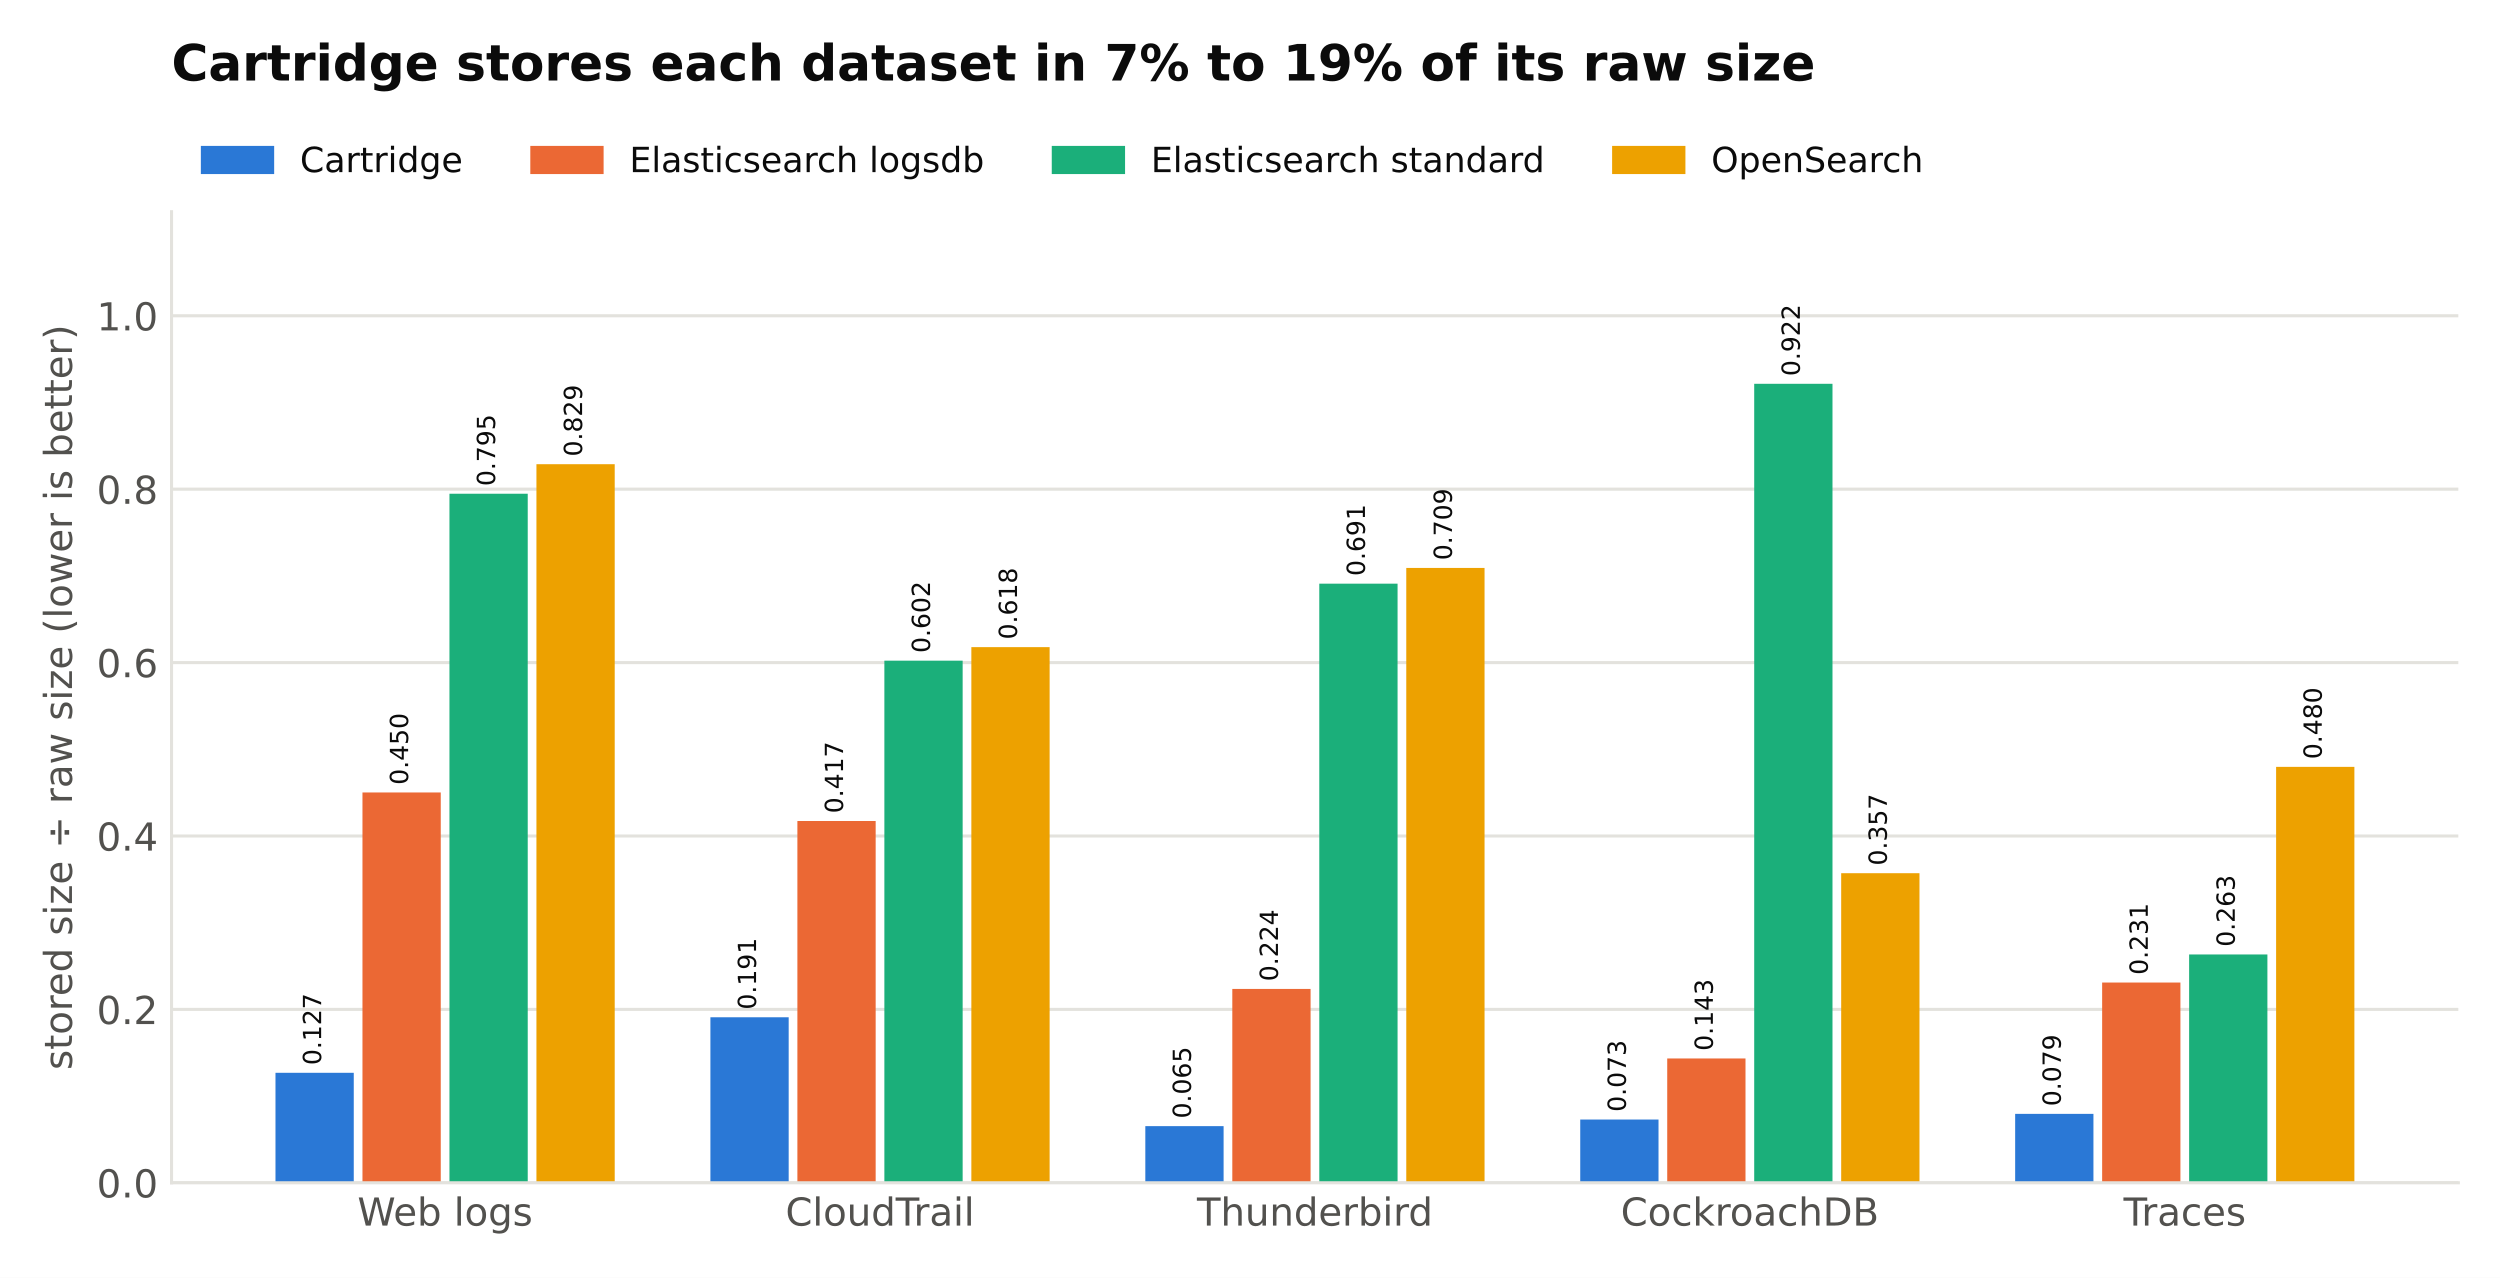
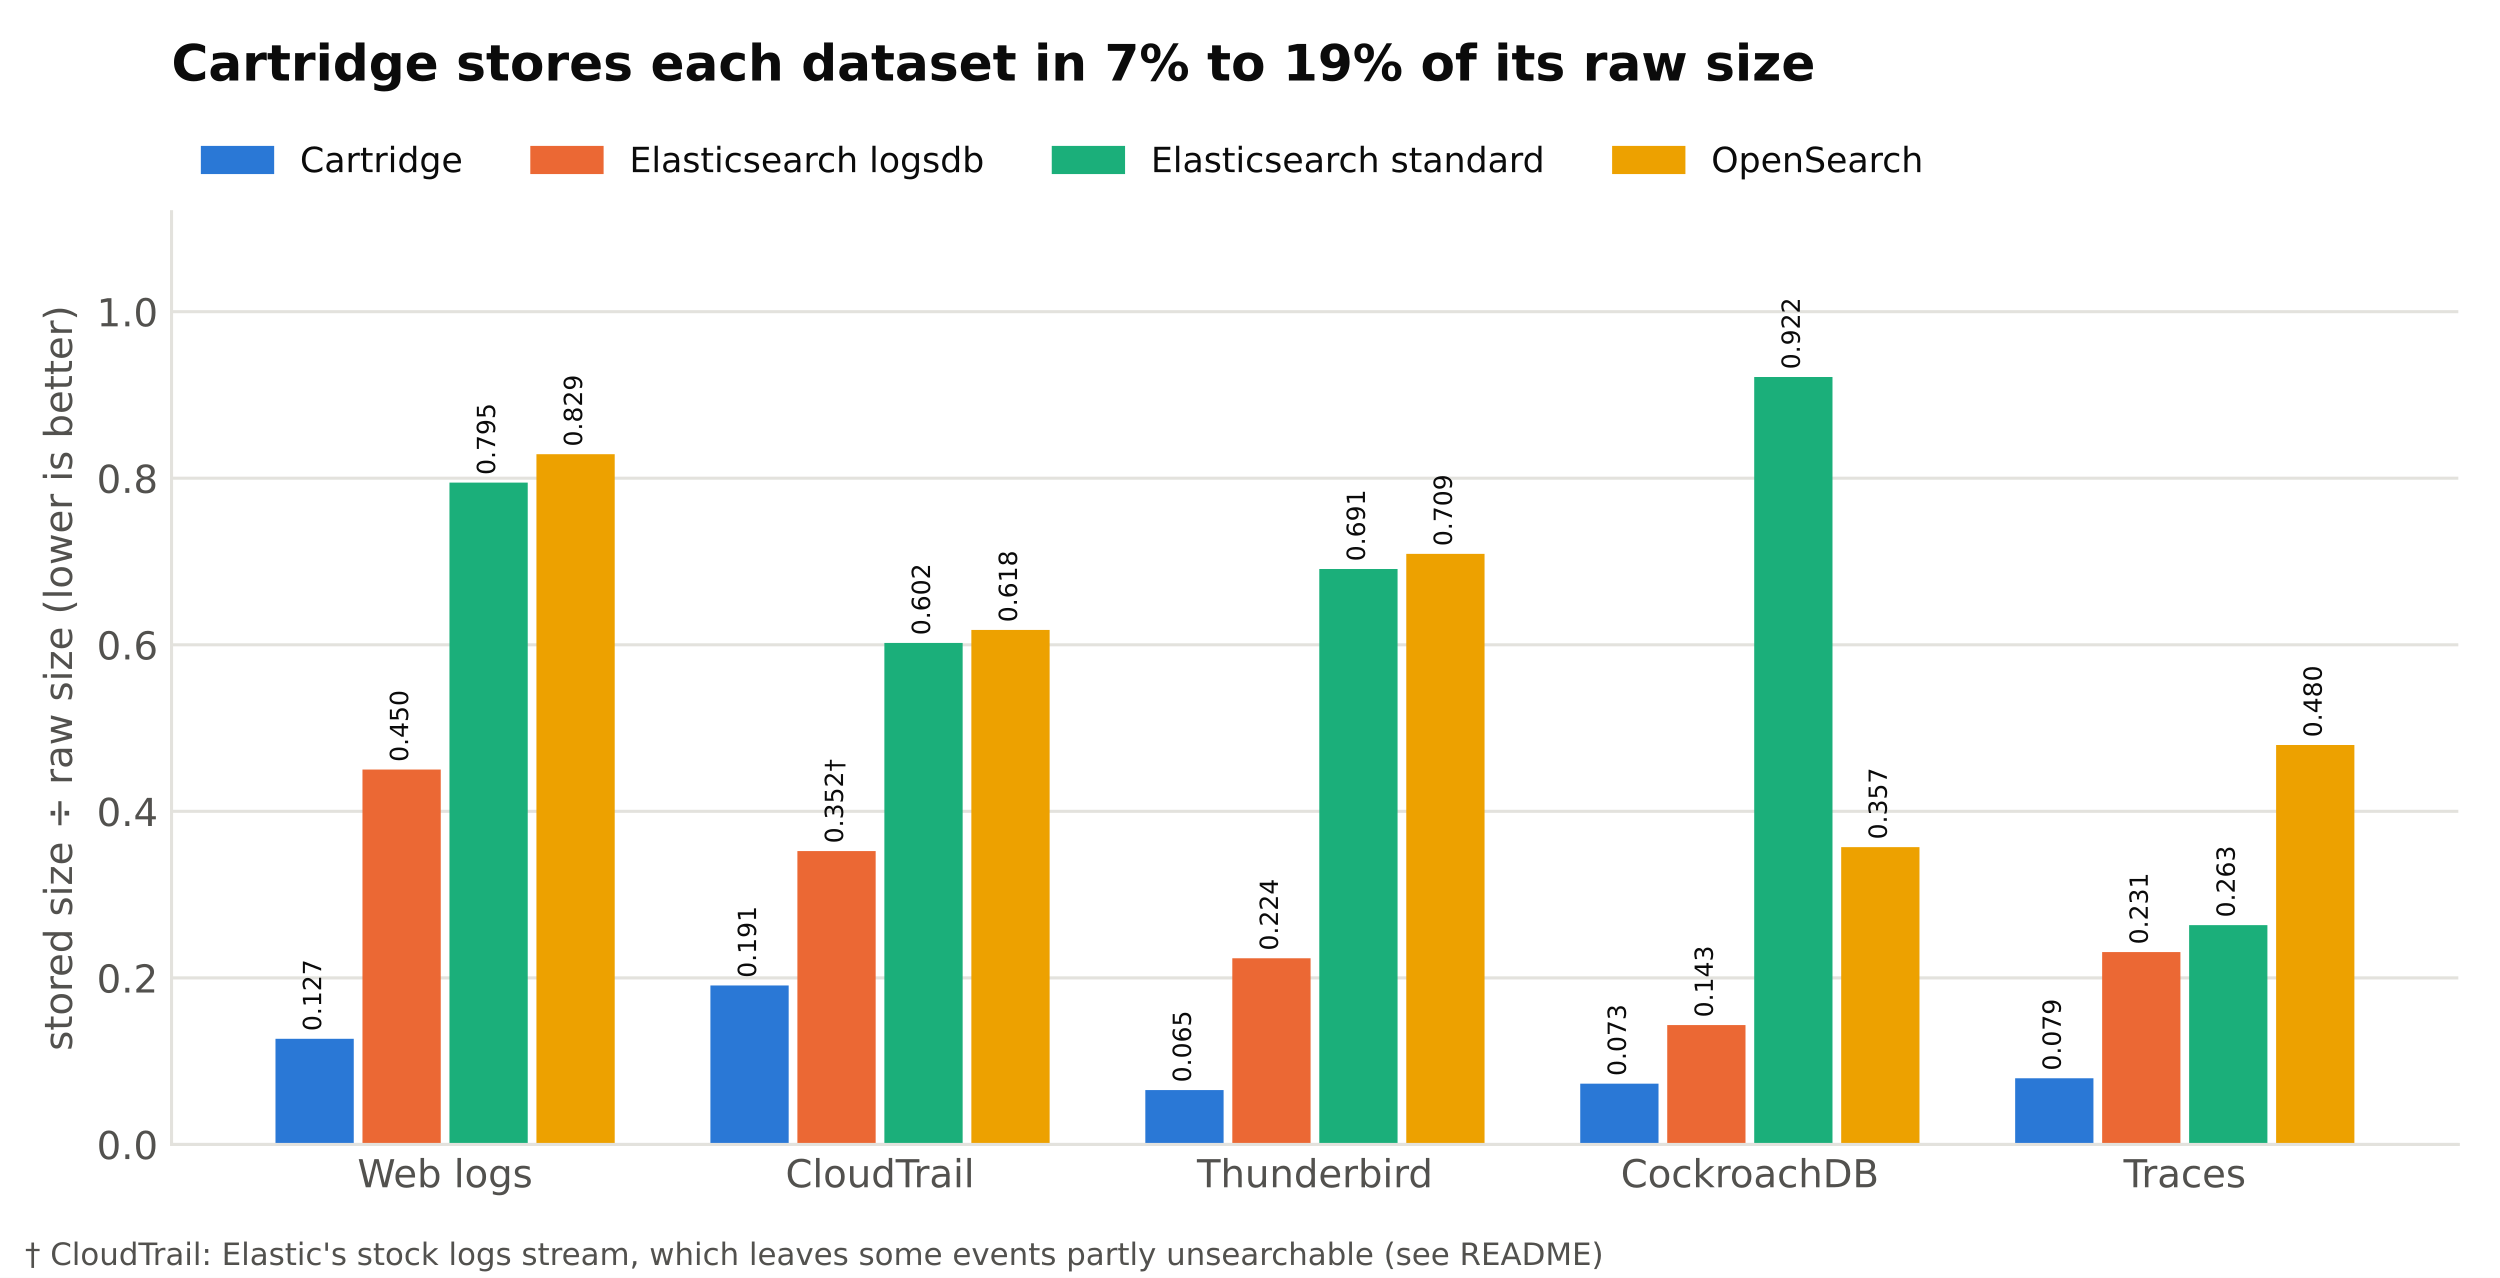
<svg xmlns="http://www.w3.org/2000/svg" width="648pt" height="331.2pt" viewBox="0 0 648 331.2" version="1.1">
  <defs>
    <style type="text/css">*{stroke-linejoin: round; stroke-linecap: butt}</style>
  </defs>
  <g id="figure_1">
    <g id="patch_1">
      <path d="M 0 331.2  L 648 331.2  L 648 0  L 0 0  z " style="fill: #ffffff" />
    </g>
    <g id="axes_1">
      <g id="patch_2">
-         <path d="M 44.462 306.578  L 637.2 306.578  L 637.2 54.88  L 44.462 54.88  z " style="fill: #ffffff" />
+         <path d="M 44.462 296.642  L 637.2 296.642  L 637.2 54.88  L 44.462 54.88  z " style="fill: #ffffff" />
      </g>
      <g id="matplotlib.axis_1">
        <g id="xtick_1">
          <g id="line2d_1" />
          <g id="text_1">
-             <text style="font-size: 10px; font-family: 'DejaVu Sans', 'Bitstream Vera Sans', 'Computer Modern Sans Serif', 'Lucida Grande', 'Verdana', 'Geneva', 'Lucid', 'Arial', 'Helvetica', 'Avant Garde', sans-serif; text-anchor: middle; fill: #52514e" x="115.37" y="317.676" transform="rotate(-0 115.3699 317.6761)">Web logs</text>
+             <text style="font-size: 10px; font-family: 'DejaVu Sans', 'Bitstream Vera Sans', 'Computer Modern Sans Serif', 'Lucida Grande', 'Verdana', 'Geneva', 'Lucid', 'Arial', 'Helvetica', 'Avant Garde', sans-serif; text-anchor: middle; fill: #52514e" x="115.37" y="307.74" transform="rotate(-0 115.3699 307.7401)">Web logs</text>
          </g>
        </g>
        <g id="xtick_2">
          <g id="line2d_2" />
          <g id="text_2">
-             <text style="font-size: 10px; font-family: 'DejaVu Sans', 'Bitstream Vera Sans', 'Computer Modern Sans Serif', 'Lucida Grande', 'Verdana', 'Geneva', 'Lucid', 'Arial', 'Helvetica', 'Avant Garde', sans-serif; text-anchor: middle; fill: #52514e" x="228.101" y="317.676" transform="rotate(-0 228.1005 317.6761)">CloudTrail</text>
+             <text style="font-size: 10px; font-family: 'DejaVu Sans', 'Bitstream Vera Sans', 'Computer Modern Sans Serif', 'Lucida Grande', 'Verdana', 'Geneva', 'Lucid', 'Arial', 'Helvetica', 'Avant Garde', sans-serif; text-anchor: middle; fill: #52514e" x="228.101" y="307.74" transform="rotate(-0 228.1005 307.7401)">CloudTrail</text>
          </g>
        </g>
        <g id="xtick_3">
          <g id="line2d_3" />
          <g id="text_3">
-             <text style="font-size: 10px; font-family: 'DejaVu Sans', 'Bitstream Vera Sans', 'Computer Modern Sans Serif', 'Lucida Grande', 'Verdana', 'Geneva', 'Lucid', 'Arial', 'Helvetica', 'Avant Garde', sans-serif; text-anchor: middle; fill: #52514e" x="340.831" y="317.676" transform="rotate(-0 340.8312 317.6761)">Thunderbird</text>
+             <text style="font-size: 10px; font-family: 'DejaVu Sans', 'Bitstream Vera Sans', 'Computer Modern Sans Serif', 'Lucida Grande', 'Verdana', 'Geneva', 'Lucid', 'Arial', 'Helvetica', 'Avant Garde', sans-serif; text-anchor: middle; fill: #52514e" x="340.831" y="307.74" transform="rotate(-0 340.8312 307.7401)">Thunderbird</text>
          </g>
        </g>
        <g id="xtick_4">
          <g id="line2d_4" />
          <g id="text_4">
-             <text style="font-size: 10px; font-family: 'DejaVu Sans', 'Bitstream Vera Sans', 'Computer Modern Sans Serif', 'Lucida Grande', 'Verdana', 'Geneva', 'Lucid', 'Arial', 'Helvetica', 'Avant Garde', sans-serif; text-anchor: middle; fill: #52514e" x="453.562" y="317.676" transform="rotate(-0 453.5618 317.6761)">CockroachDB</text>
+             <text style="font-size: 10px; font-family: 'DejaVu Sans', 'Bitstream Vera Sans', 'Computer Modern Sans Serif', 'Lucida Grande', 'Verdana', 'Geneva', 'Lucid', 'Arial', 'Helvetica', 'Avant Garde', sans-serif; text-anchor: middle; fill: #52514e" x="453.562" y="307.74" transform="rotate(-0 453.5618 307.7401)">CockroachDB</text>
          </g>
        </g>
        <g id="xtick_5">
          <g id="line2d_5" />
          <g id="text_5">
-             <text style="font-size: 10px; font-family: 'DejaVu Sans', 'Bitstream Vera Sans', 'Computer Modern Sans Serif', 'Lucida Grande', 'Verdana', 'Geneva', 'Lucid', 'Arial', 'Helvetica', 'Avant Garde', sans-serif; text-anchor: middle; fill: #52514e" x="566.292" y="317.675" transform="rotate(-0 566.2924 317.6753)">Traces</text>
+             <text style="font-size: 10px; font-family: 'DejaVu Sans', 'Bitstream Vera Sans', 'Computer Modern Sans Serif', 'Lucida Grande', 'Verdana', 'Geneva', 'Lucid', 'Arial', 'Helvetica', 'Avant Garde', sans-serif; text-anchor: middle; fill: #52514e" x="566.292" y="307.739" transform="rotate(-0 566.2924 307.7393)">Traces</text>
          </g>
        </g>
      </g>
      <g id="matplotlib.axis_2">
        <g id="ytick_1">
          <g id="line2d_6">
-             <path d="M 44.462 306.578  L 637.2 306.578  " clip-path="url(#p9017cf6b8b)" style="fill: none; stroke: #e3e2dd; stroke-width: 0.8; stroke-linecap: square" />
+             <path d="M 44.462 296.642  L 637.2 296.642  " clip-path="url(#p27324dc5ce)" style="fill: none; stroke: #e3e2dd; stroke-width: 0.8; stroke-linecap: square" />
          </g>
          <g id="line2d_7" />
          <g id="text_6">
-             <text style="font-size: 10px; font-family: 'DejaVu Sans', 'Bitstream Vera Sans', 'Computer Modern Sans Serif', 'Lucida Grande', 'Verdana', 'Geneva', 'Lucid', 'Arial', 'Helvetica', 'Avant Garde', sans-serif; text-anchor: end; fill: #52514e" x="40.962" y="310.376" transform="rotate(-0 40.96234 310.3765)">0.0</text>
+             <text style="font-size: 10px; font-family: 'DejaVu Sans', 'Bitstream Vera Sans', 'Computer Modern Sans Serif', 'Lucida Grande', 'Verdana', 'Geneva', 'Lucid', 'Arial', 'Helvetica', 'Avant Garde', sans-serif; text-anchor: end; fill: #52514e" x="40.962" y="300.44" transform="rotate(-0 40.96234 300.4405)">0.0</text>
          </g>
        </g>
        <g id="ytick_2">
          <g id="line2d_8">
-             <path d="M 44.462 261.632  L 637.2 261.632  " clip-path="url(#p9017cf6b8b)" style="fill: none; stroke: #e3e2dd; stroke-width: 0.8; stroke-linecap: square" />
+             <path d="M 44.462 253.47  L 637.2 253.47  " clip-path="url(#p27324dc5ce)" style="fill: none; stroke: #e3e2dd; stroke-width: 0.8; stroke-linecap: square" />
          </g>
          <g id="line2d_9" />
          <g id="text_7">
-             <text style="font-size: 10px; font-family: 'DejaVu Sans', 'Bitstream Vera Sans', 'Computer Modern Sans Serif', 'Lucida Grande', 'Verdana', 'Geneva', 'Lucid', 'Arial', 'Helvetica', 'Avant Garde', sans-serif; text-anchor: end; fill: #52514e" x="40.962" y="265.43" transform="rotate(-0 40.96234 265.4305)">0.2</text>
+             <text style="font-size: 10px; font-family: 'DejaVu Sans', 'Bitstream Vera Sans', 'Computer Modern Sans Serif', 'Lucida Grande', 'Verdana', 'Geneva', 'Lucid', 'Arial', 'Helvetica', 'Avant Garde', sans-serif; text-anchor: end; fill: #52514e" x="40.962" y="257.269" transform="rotate(-0 40.96234 257.2688)">0.2</text>
          </g>
        </g>
        <g id="ytick_3">
          <g id="line2d_10">
-             <path d="M 44.462 216.686  L 637.2 216.686  " clip-path="url(#p9017cf6b8b)" style="fill: none; stroke: #e3e2dd; stroke-width: 0.8; stroke-linecap: square" />
+             <path d="M 44.462 210.298  L 637.2 210.298  " clip-path="url(#p27324dc5ce)" style="fill: none; stroke: #e3e2dd; stroke-width: 0.8; stroke-linecap: square" />
          </g>
          <g id="line2d_11" />
          <g id="text_8">
-             <text style="font-size: 10px; font-family: 'DejaVu Sans', 'Bitstream Vera Sans', 'Computer Modern Sans Serif', 'Lucida Grande', 'Verdana', 'Geneva', 'Lucid', 'Arial', 'Helvetica', 'Avant Garde', sans-serif; text-anchor: end; fill: #52514e" x="40.962" y="220.484" transform="rotate(-0 40.96234 220.4845)">0.4</text>
+             <text style="font-size: 10px; font-family: 'DejaVu Sans', 'Bitstream Vera Sans', 'Computer Modern Sans Serif', 'Lucida Grande', 'Verdana', 'Geneva', 'Lucid', 'Arial', 'Helvetica', 'Avant Garde', sans-serif; text-anchor: end; fill: #52514e" x="40.962" y="214.097" transform="rotate(-0 40.96234 214.097)">0.4</text>
          </g>
        </g>
        <g id="ytick_4">
          <g id="line2d_12">
-             <path d="M 44.462 171.74  L 637.2 171.74  " clip-path="url(#p9017cf6b8b)" style="fill: none; stroke: #e3e2dd; stroke-width: 0.8; stroke-linecap: square" />
+             <path d="M 44.462 167.126  L 637.2 167.126  " clip-path="url(#p27324dc5ce)" style="fill: none; stroke: #e3e2dd; stroke-width: 0.8; stroke-linecap: square" />
          </g>
          <g id="line2d_13" />
          <g id="text_9">
-             <text style="font-size: 10px; font-family: 'DejaVu Sans', 'Bitstream Vera Sans', 'Computer Modern Sans Serif', 'Lucida Grande', 'Verdana', 'Geneva', 'Lucid', 'Arial', 'Helvetica', 'Avant Garde', sans-serif; text-anchor: end; fill: #52514e" x="40.962" y="175.538" transform="rotate(-0 40.96234 175.5385)">0.6</text>
+             <text style="font-size: 10px; font-family: 'DejaVu Sans', 'Bitstream Vera Sans', 'Computer Modern Sans Serif', 'Lucida Grande', 'Verdana', 'Geneva', 'Lucid', 'Arial', 'Helvetica', 'Avant Garde', sans-serif; text-anchor: end; fill: #52514e" x="40.962" y="170.925" transform="rotate(-0 40.96234 170.9253)">0.6</text>
          </g>
        </g>
        <g id="ytick_5">
          <g id="line2d_14">
-             <path d="M 44.462 126.794  L 637.2 126.794  " clip-path="url(#p9017cf6b8b)" style="fill: none; stroke: #e3e2dd; stroke-width: 0.8; stroke-linecap: square" />
+             <path d="M 44.462 123.955  L 637.2 123.955  " clip-path="url(#p27324dc5ce)" style="fill: none; stroke: #e3e2dd; stroke-width: 0.8; stroke-linecap: square" />
          </g>
          <g id="line2d_15" />
          <g id="text_10">
-             <text style="font-size: 10px; font-family: 'DejaVu Sans', 'Bitstream Vera Sans', 'Computer Modern Sans Serif', 'Lucida Grande', 'Verdana', 'Geneva', 'Lucid', 'Arial', 'Helvetica', 'Avant Garde', sans-serif; text-anchor: end; fill: #52514e" x="40.962" y="130.592" transform="rotate(-0 40.96234 130.5924)">0.8</text>
+             <text style="font-size: 10px; font-family: 'DejaVu Sans', 'Bitstream Vera Sans', 'Computer Modern Sans Serif', 'Lucida Grande', 'Verdana', 'Geneva', 'Lucid', 'Arial', 'Helvetica', 'Avant Garde', sans-serif; text-anchor: end; fill: #52514e" x="40.962" y="127.754" transform="rotate(-0 40.96234 127.7536)">0.8</text>
          </g>
        </g>
        <g id="ytick_6">
          <g id="line2d_16">
-             <path d="M 44.462 81.848  L 637.2 81.848  " clip-path="url(#p9017cf6b8b)" style="fill: none; stroke: #e3e2dd; stroke-width: 0.8; stroke-linecap: square" />
+             <path d="M 44.462 80.783  L 637.2 80.783  " clip-path="url(#p27324dc5ce)" style="fill: none; stroke: #e3e2dd; stroke-width: 0.8; stroke-linecap: square" />
          </g>
          <g id="line2d_17" />
          <g id="text_11">
-             <text style="font-size: 10px; font-family: 'DejaVu Sans', 'Bitstream Vera Sans', 'Computer Modern Sans Serif', 'Lucida Grande', 'Verdana', 'Geneva', 'Lucid', 'Arial', 'Helvetica', 'Avant Garde', sans-serif; text-anchor: end; fill: #52514e" x="40.962" y="85.646" transform="rotate(-0 40.96234 85.64643)">1.0</text>
+             <text style="font-size: 10px; font-family: 'DejaVu Sans', 'Bitstream Vera Sans', 'Computer Modern Sans Serif', 'Lucida Grande', 'Verdana', 'Geneva', 'Lucid', 'Arial', 'Helvetica', 'Avant Garde', sans-serif; text-anchor: end; fill: #52514e" x="40.962" y="84.582" transform="rotate(-0 40.96234 84.58186)">1.0</text>
          </g>
        </g>
        <g id="text_12">
-           <text style="font-size: 10px; font-family: 'DejaVu Sans', 'Bitstream Vera Sans', 'Computer Modern Sans Serif', 'Lucida Grande', 'Verdana', 'Geneva', 'Lucid', 'Arial', 'Helvetica', 'Avant Garde', sans-serif; text-anchor: middle; fill: #52514e" x="18.657" y="180.729" transform="rotate(-90 18.65687 180.7288)">stored size ÷ raw size (lower is better)</text>
+           <text style="font-size: 10px; font-family: 'DejaVu Sans', 'Bitstream Vera Sans', 'Computer Modern Sans Serif', 'Lucida Grande', 'Verdana', 'Geneva', 'Lucid', 'Arial', 'Helvetica', 'Avant Garde', sans-serif; text-anchor: middle; fill: #52514e" x="18.657" y="175.761" transform="rotate(-90 18.65687 175.7608)">stored size ÷ raw size (lower is better)</text>
        </g>
      </g>
      <g id="patch_3">
-         <path d="M 71.405 306.578  L 91.696 306.578  L 91.696 278.066  L 71.405 278.066  z " clip-path="url(#p9017cf6b8b)" style="fill: #2a78d6" />
+         <path d="M 71.405 296.642  L 91.696 296.642  L 91.696 269.256  L 71.405 269.256  z " clip-path="url(#p27324dc5ce)" style="fill: #2a78d6" />
      </g>
      <g id="patch_4">
-         <path d="M 184.136 306.578  L 204.427 306.578  L 204.427 263.681  L 184.136 263.681  z " clip-path="url(#p9017cf6b8b)" style="fill: #2a78d6" />
+         <path d="M 184.136 296.642  L 204.427 296.642  L 204.427 255.438  L 184.136 255.438  z " clip-path="url(#p27324dc5ce)" style="fill: #2a78d6" />
      </g>
      <g id="patch_5">
-         <path d="M 296.866 306.578  L 317.158 306.578  L 317.158 291.9  L 296.866 291.9  z " clip-path="url(#p9017cf6b8b)" style="fill: #2a78d6" />
+         <path d="M 296.866 296.642  L 317.158 296.642  L 317.158 282.543  L 296.866 282.543  z " clip-path="url(#p27324dc5ce)" style="fill: #2a78d6" />
      </g>
      <g id="patch_6">
-         <path d="M 409.597 306.578  L 429.888 306.578  L 429.888 290.175  L 409.597 290.175  z " clip-path="url(#p9017cf6b8b)" style="fill: #2a78d6" />
+         <path d="M 409.597 296.642  L 429.888 296.642  L 429.888 280.887  L 409.597 280.887  z " clip-path="url(#p27324dc5ce)" style="fill: #2a78d6" />
      </g>
      <g id="patch_7">
-         <path d="M 522.327 306.578  L 542.619 306.578  L 542.619 288.722  L 522.327 288.722  z " clip-path="url(#p9017cf6b8b)" style="fill: #2a78d6" />
+         <path d="M 522.327 296.642  L 542.619 296.642  L 542.619 279.491  L 522.327 279.491  z " clip-path="url(#p27324dc5ce)" style="fill: #2a78d6" />
      </g>
      <g id="patch_8">
-         <path d="M 93.951 306.578  L 114.243 306.578  L 114.243 205.412  L 93.951 205.412  z " clip-path="url(#p9017cf6b8b)" style="fill: #eb6834" />
+         <path d="M 93.951 296.642  L 114.243 296.642  L 114.243 199.469  L 93.951 199.469  z " clip-path="url(#p27324dc5ce)" style="fill: #eb6834" />
      </g>
      <g id="patch_9">
-         <path d="M 206.682 306.578  L 226.973 306.578  L 226.973 212.801  L 206.682 212.801  z " clip-path="url(#p9017cf6b8b)" style="fill: #eb6834" />
+         <path d="M 206.682 296.642  L 226.973 296.642  L 226.973 220.589  L 206.682 220.589  z " clip-path="url(#p27324dc5ce)" style="fill: #eb6834" />
      </g>
      <g id="patch_10">
-         <path d="M 319.412 306.578  L 339.704 306.578  L 339.704 256.332  L 319.412 256.332  z " clip-path="url(#p9017cf6b8b)" style="fill: #eb6834" />
+         <path d="M 319.412 296.642  L 339.704 296.642  L 339.704 248.38  L 319.412 248.38  z " clip-path="url(#p27324dc5ce)" style="fill: #eb6834" />
      </g>
      <g id="patch_11">
-         <path d="M 432.143 306.578  L 452.434 306.578  L 452.434 274.362  L 432.143 274.362  z " clip-path="url(#p9017cf6b8b)" style="fill: #eb6834" />
+         <path d="M 432.143 296.642  L 452.434 296.642  L 452.434 265.698  L 432.143 265.698  z " clip-path="url(#p27324dc5ce)" style="fill: #eb6834" />
      </g>
      <g id="patch_12">
-         <path d="M 544.874 306.578  L 565.165 306.578  L 565.165 254.666  L 544.874 254.666  z " clip-path="url(#p9017cf6b8b)" style="fill: #eb6834" />
+         <path d="M 544.874 296.642  L 565.165 296.642  L 565.165 246.779  L 544.874 246.779  z " clip-path="url(#p27324dc5ce)" style="fill: #eb6834" />
      </g>
      <g id="patch_13">
-         <path d="M 116.497 306.578  L 136.789 306.578  L 136.789 127.983  L 116.497 127.983  z " clip-path="url(#p9017cf6b8b)" style="fill: #1baf7a" />
+         <path d="M 116.497 296.642  L 136.789 296.642  L 136.789 125.097  L 116.497 125.097  z " clip-path="url(#p27324dc5ce)" style="fill: #1baf7a" />
      </g>
      <g id="patch_14">
-         <path d="M 229.228 306.578  L 249.519 306.578  L 249.519 171.237  L 229.228 171.237  z " clip-path="url(#p9017cf6b8b)" style="fill: #1baf7a" />
+         <path d="M 229.228 296.642  L 249.519 296.642  L 249.519 166.643  L 229.228 166.643  z " clip-path="url(#p27324dc5ce)" style="fill: #1baf7a" />
      </g>
      <g id="patch_15">
-         <path d="M 341.958 306.578  L 362.25 306.578  L 362.25 151.291  L 341.958 151.291  z " clip-path="url(#p9017cf6b8b)" style="fill: #1baf7a" />
+         <path d="M 341.958 296.642  L 362.25 296.642  L 362.25 147.485  L 341.958 147.485  z " clip-path="url(#p27324dc5ce)" style="fill: #1baf7a" />
      </g>
      <g id="patch_16">
-         <path d="M 454.689 306.578  L 474.981 306.578  L 474.981 99.48  L 454.689 99.48  z " clip-path="url(#p9017cf6b8b)" style="fill: #1baf7a" />
+         <path d="M 454.689 296.642  L 474.981 296.642  L 474.981 97.72  L 454.689 97.72  z " clip-path="url(#p27324dc5ce)" style="fill: #1baf7a" />
      </g>
      <g id="patch_17">
-         <path d="M 567.42 306.578  L 587.711 306.578  L 587.711 247.389  L 567.42 247.389  z " clip-path="url(#p9017cf6b8b)" style="fill: #1baf7a" />
+         <path d="M 567.42 296.642  L 587.711 296.642  L 587.711 239.789  L 567.42 239.789  z " clip-path="url(#p27324dc5ce)" style="fill: #1baf7a" />
      </g>
      <g id="patch_18">
-         <path d="M 139.043 306.578  L 159.335 306.578  L 159.335 120.316  L 139.043 120.316  z " clip-path="url(#p9017cf6b8b)" style="fill: #eda100" />
+         <path d="M 139.043 296.642  L 159.335 296.642  L 159.335 117.732  L 139.043 117.732  z " clip-path="url(#p27324dc5ce)" style="fill: #eda100" />
      </g>
      <g id="patch_19">
-         <path d="M 251.774 306.578  L 272.065 306.578  L 272.065 167.736  L 251.774 167.736  z " clip-path="url(#p9017cf6b8b)" style="fill: #eda100" />
+         <path d="M 251.774 296.642  L 272.065 296.642  L 272.065 163.281  L 251.774 163.281  z " clip-path="url(#p27324dc5ce)" style="fill: #eda100" />
      </g>
      <g id="patch_20">
-         <path d="M 364.505 306.578  L 384.796 306.578  L 384.796 147.202  L 364.505 147.202  z " clip-path="url(#p9017cf6b8b)" style="fill: #eda100" />
+         <path d="M 364.505 296.642  L 384.796 296.642  L 384.796 143.558  L 364.505 143.558  z " clip-path="url(#p27324dc5ce)" style="fill: #eda100" />
      </g>
      <g id="patch_21">
-         <path d="M 477.235 306.578  L 497.527 306.578  L 497.527 226.34  L 477.235 226.34  z " clip-path="url(#p9017cf6b8b)" style="fill: #eda100" />
+         <path d="M 477.235 296.642  L 497.527 296.642  L 497.527 219.572  L 477.235 219.572  z " clip-path="url(#p27324dc5ce)" style="fill: #eda100" />
      </g>
      <g id="patch_22">
-         <path d="M 589.966 306.578  L 610.257 306.578  L 610.257 198.778  L 589.966 198.778  z " clip-path="url(#p9017cf6b8b)" style="fill: #eda100" />
+         <path d="M 589.966 296.642  L 610.257 296.642  L 610.257 193.097  L 589.966 193.097  z " clip-path="url(#p27324dc5ce)" style="fill: #eda100" />
      </g>
      <g id="patch_23">
-         <path d="M 44.462 306.578  L 44.462 54.88  " style="fill: none; stroke: #e3e2dd; stroke-width: 0.8; stroke-linejoin: miter; stroke-linecap: square" />
+         <path d="M 44.462 296.642  L 44.462 54.88  " style="fill: none; stroke: #e3e2dd; stroke-width: 0.8; stroke-linejoin: miter; stroke-linecap: square" />
      </g>
      <g id="patch_24">
-         <path d="M 44.462 306.578  L 637.2 306.578  " style="fill: none; stroke: #e3e2dd; stroke-width: 0.8; stroke-linejoin: miter; stroke-linecap: square" />
+         <path d="M 44.462 296.642  L 637.2 296.642  " style="fill: none; stroke: #e3e2dd; stroke-width: 0.8; stroke-linejoin: miter; stroke-linecap: square" />
      </g>
      <g id="text_13">
-         <text style="font-size: 6.5px; font-family: 'DejaVu Sans', 'Bitstream Vera Sans', 'Computer Modern Sans Serif', 'Lucida Grande', 'Verdana', 'Geneva', 'Lucid', 'Arial', 'Helvetica', 'Avant Garde', sans-serif; fill: #0b0b0b" transform="translate(83.2392 276.0665) rotate(-90)">0.127</text>
+         <text style="font-size: 6.5px; font-family: 'DejaVu Sans', 'Bitstream Vera Sans', 'Computer Modern Sans Serif', 'Lucida Grande', 'Verdana', 'Geneva', 'Lucid', 'Arial', 'Helvetica', 'Avant Garde', sans-serif; fill: #0b0b0b" transform="translate(83.2392 267.256) rotate(-90)">0.127</text>
      </g>
      <g id="text_14">
-         <text style="font-size: 6.5px; font-family: 'DejaVu Sans', 'Bitstream Vera Sans', 'Computer Modern Sans Serif', 'Lucida Grande', 'Verdana', 'Geneva', 'Lucid', 'Arial', 'Helvetica', 'Avant Garde', sans-serif; fill: #0b0b0b" transform="translate(195.9698 261.6806) rotate(-90)">0.191</text>
+         <text style="font-size: 6.5px; font-family: 'DejaVu Sans', 'Bitstream Vera Sans', 'Computer Modern Sans Serif', 'Lucida Grande', 'Verdana', 'Geneva', 'Lucid', 'Arial', 'Helvetica', 'Avant Garde', sans-serif; fill: #0b0b0b" transform="translate(195.9698 253.438) rotate(-90)">0.191</text>
      </g>
      <g id="text_15">
-         <text style="font-size: 6.5px; font-family: 'DejaVu Sans', 'Bitstream Vera Sans', 'Computer Modern Sans Serif', 'Lucida Grande', 'Verdana', 'Geneva', 'Lucid', 'Arial', 'Helvetica', 'Avant Garde', sans-serif; fill: #0b0b0b" transform="translate(308.7005 289.8996) rotate(-90)">0.065</text>
+         <text style="font-size: 6.5px; font-family: 'DejaVu Sans', 'Bitstream Vera Sans', 'Computer Modern Sans Serif', 'Lucida Grande', 'Verdana', 'Geneva', 'Lucid', 'Arial', 'Helvetica', 'Avant Garde', sans-serif; fill: #0b0b0b" transform="translate(308.7005 280.5431) rotate(-90)">0.065</text>
      </g>
      <g id="text_16">
-         <text style="font-size: 6.5px; font-family: 'DejaVu Sans', 'Bitstream Vera Sans', 'Computer Modern Sans Serif', 'Lucida Grande', 'Verdana', 'Geneva', 'Lucid', 'Arial', 'Helvetica', 'Avant Garde', sans-serif; fill: #0b0b0b" transform="translate(421.4311 288.1752) rotate(-90)">0.073</text>
+         <text style="font-size: 6.5px; font-family: 'DejaVu Sans', 'Bitstream Vera Sans', 'Computer Modern Sans Serif', 'Lucida Grande', 'Verdana', 'Geneva', 'Lucid', 'Arial', 'Helvetica', 'Avant Garde', sans-serif; fill: #0b0b0b" transform="translate(421.4311 278.8867) rotate(-90)">0.073</text>
      </g>
      <g id="text_17">
-         <text style="font-size: 6.5px; font-family: 'DejaVu Sans', 'Bitstream Vera Sans', 'Computer Modern Sans Serif', 'Lucida Grande', 'Verdana', 'Geneva', 'Lucid', 'Arial', 'Helvetica', 'Avant Garde', sans-serif; fill: #0b0b0b" transform="translate(534.1617 286.7221) rotate(-90)">0.079</text>
+         <text style="font-size: 6.5px; font-family: 'DejaVu Sans', 'Bitstream Vera Sans', 'Computer Modern Sans Serif', 'Lucida Grande', 'Verdana', 'Geneva', 'Lucid', 'Arial', 'Helvetica', 'Avant Garde', sans-serif; fill: #0b0b0b" transform="translate(534.1617 277.4909) rotate(-90)">0.079</text>
      </g>
      <g id="text_18">
-         <text style="font-size: 6.5px; font-family: 'DejaVu Sans', 'Bitstream Vera Sans', 'Computer Modern Sans Serif', 'Lucida Grande', 'Verdana', 'Geneva', 'Lucid', 'Arial', 'Helvetica', 'Avant Garde', sans-serif; fill: #0b0b0b" transform="translate(105.7853 203.4118) rotate(-90)">0.450</text>
+         <text style="font-size: 6.5px; font-family: 'DejaVu Sans', 'Bitstream Vera Sans', 'Computer Modern Sans Serif', 'Lucida Grande', 'Verdana', 'Geneva', 'Lucid', 'Arial', 'Helvetica', 'Avant Garde', sans-serif; fill: #0b0b0b" transform="translate(105.7853 197.4694) rotate(-90)">0.450</text>
      </g>
      <g id="text_19">
-         <text style="font-size: 6.5px; font-family: 'DejaVu Sans', 'Bitstream Vera Sans', 'Computer Modern Sans Serif', 'Lucida Grande', 'Verdana', 'Geneva', 'Lucid', 'Arial', 'Helvetica', 'Avant Garde', sans-serif; fill: #0b0b0b" transform="translate(218.516 210.8007) rotate(-90)">0.417</text>
+         <text style="font-size: 6.5px; font-family: 'DejaVu Sans', 'Bitstream Vera Sans', 'Computer Modern Sans Serif', 'Lucida Grande', 'Verdana', 'Geneva', 'Lucid', 'Arial', 'Helvetica', 'Avant Garde', sans-serif; fill: #0b0b0b" transform="translate(218.516 218.5886) rotate(-90)">0.352†</text>
      </g>
      <g id="text_20">
-         <text style="font-size: 6.5px; font-family: 'DejaVu Sans', 'Bitstream Vera Sans', 'Computer Modern Sans Serif', 'Lucida Grande', 'Verdana', 'Geneva', 'Lucid', 'Arial', 'Helvetica', 'Avant Garde', sans-serif; fill: #0b0b0b" transform="translate(331.2466 254.332) rotate(-90)">0.224</text>
+         <text style="font-size: 6.5px; font-family: 'DejaVu Sans', 'Bitstream Vera Sans', 'Computer Modern Sans Serif', 'Lucida Grande', 'Verdana', 'Geneva', 'Lucid', 'Arial', 'Helvetica', 'Avant Garde', sans-serif; fill: #0b0b0b" transform="translate(331.2466 246.3795) rotate(-90)">0.224</text>
      </g>
      <g id="text_21">
-         <text style="font-size: 6.5px; font-family: 'DejaVu Sans', 'Bitstream Vera Sans', 'Computer Modern Sans Serif', 'Lucida Grande', 'Verdana', 'Geneva', 'Lucid', 'Arial', 'Helvetica', 'Avant Garde', sans-serif; fill: #0b0b0b" transform="translate(443.9772 272.3623) rotate(-90)">0.143</text>
+         <text style="font-size: 6.5px; font-family: 'DejaVu Sans', 'Bitstream Vera Sans', 'Computer Modern Sans Serif', 'Lucida Grande', 'Verdana', 'Geneva', 'Lucid', 'Arial', 'Helvetica', 'Avant Garde', sans-serif; fill: #0b0b0b" transform="translate(443.9772 263.698) rotate(-90)">0.143</text>
      </g>
      <g id="text_22">
-         <text style="font-size: 6.5px; font-family: 'DejaVu Sans', 'Bitstream Vera Sans', 'Computer Modern Sans Serif', 'Lucida Grande', 'Verdana', 'Geneva', 'Lucid', 'Arial', 'Helvetica', 'Avant Garde', sans-serif; fill: #0b0b0b" transform="translate(556.7078 252.6658) rotate(-90)">0.231</text>
+         <text style="font-size: 6.5px; font-family: 'DejaVu Sans', 'Bitstream Vera Sans', 'Computer Modern Sans Serif', 'Lucida Grande', 'Verdana', 'Geneva', 'Lucid', 'Arial', 'Helvetica', 'Avant Garde', sans-serif; fill: #0b0b0b" transform="translate(556.7078 244.7791) rotate(-90)">0.231</text>
      </g>
      <g id="text_23">
-         <text style="font-size: 6.5px; font-family: 'DejaVu Sans', 'Bitstream Vera Sans', 'Computer Modern Sans Serif', 'Lucida Grande', 'Verdana', 'Geneva', 'Lucid', 'Arial', 'Helvetica', 'Avant Garde', sans-serif; fill: #0b0b0b" transform="translate(128.3314 125.9826) rotate(-90)">0.795</text>
+         <text style="font-size: 6.5px; font-family: 'DejaVu Sans', 'Bitstream Vera Sans', 'Computer Modern Sans Serif', 'Lucida Grande', 'Verdana', 'Geneva', 'Lucid', 'Arial', 'Helvetica', 'Avant Garde', sans-serif; fill: #0b0b0b" transform="translate(128.3314 123.0968) rotate(-90)">0.795</text>
      </g>
      <g id="text_24">
-         <text style="font-size: 6.5px; font-family: 'DejaVu Sans', 'Bitstream Vera Sans', 'Computer Modern Sans Serif', 'Lucida Grande', 'Verdana', 'Geneva', 'Lucid', 'Arial', 'Helvetica', 'Avant Garde', sans-serif; fill: #0b0b0b" transform="translate(241.0621 169.2365) rotate(-90)">0.602</text>
+         <text style="font-size: 6.5px; font-family: 'DejaVu Sans', 'Bitstream Vera Sans', 'Computer Modern Sans Serif', 'Lucida Grande', 'Verdana', 'Geneva', 'Lucid', 'Arial', 'Helvetica', 'Avant Garde', sans-serif; fill: #0b0b0b" transform="translate(241.0621 164.6432) rotate(-90)">0.602</text>
      </g>
      <g id="text_25">
-         <text style="font-size: 6.5px; font-family: 'DejaVu Sans', 'Bitstream Vera Sans', 'Computer Modern Sans Serif', 'Lucida Grande', 'Verdana', 'Geneva', 'Lucid', 'Arial', 'Helvetica', 'Avant Garde', sans-serif; fill: #0b0b0b" transform="translate(353.7927 149.2906) rotate(-90)">0.691</text>
+         <text style="font-size: 6.5px; font-family: 'DejaVu Sans', 'Bitstream Vera Sans', 'Computer Modern Sans Serif', 'Lucida Grande', 'Verdana', 'Geneva', 'Lucid', 'Arial', 'Helvetica', 'Avant Garde', sans-serif; fill: #0b0b0b" transform="translate(353.7927 145.4847) rotate(-90)">0.691</text>
      </g>
      <g id="text_26">
-         <text style="font-size: 6.5px; font-family: 'DejaVu Sans', 'Bitstream Vera Sans', 'Computer Modern Sans Serif', 'Lucida Grande', 'Verdana', 'Geneva', 'Lucid', 'Arial', 'Helvetica', 'Avant Garde', sans-serif; fill: #0b0b0b" transform="translate(466.5233 97.48024) rotate(-90)">0.922</text>
+         <text style="font-size: 6.5px; font-family: 'DejaVu Sans', 'Bitstream Vera Sans', 'Computer Modern Sans Serif', 'Lucida Grande', 'Verdana', 'Geneva', 'Lucid', 'Arial', 'Helvetica', 'Avant Garde', sans-serif; fill: #0b0b0b" transform="translate(466.5233 95.7196) rotate(-90)">0.922</text>
      </g>
      <g id="text_27">
-         <text style="font-size: 6.5px; font-family: 'DejaVu Sans', 'Bitstream Vera Sans', 'Computer Modern Sans Serif', 'Lucida Grande', 'Verdana', 'Geneva', 'Lucid', 'Arial', 'Helvetica', 'Avant Garde', sans-serif; fill: #0b0b0b" transform="translate(579.254 245.3886) rotate(-90)">0.263</text>
+         <text style="font-size: 6.5px; font-family: 'DejaVu Sans', 'Bitstream Vera Sans', 'Computer Modern Sans Serif', 'Lucida Grande', 'Verdana', 'Geneva', 'Lucid', 'Arial', 'Helvetica', 'Avant Garde', sans-serif; fill: #0b0b0b" transform="translate(579.254 237.7891) rotate(-90)">0.263</text>
      </g>
      <g id="text_28">
-         <text style="font-size: 6.5px; font-family: 'DejaVu Sans', 'Bitstream Vera Sans', 'Computer Modern Sans Serif', 'Lucida Grande', 'Verdana', 'Geneva', 'Lucid', 'Arial', 'Helvetica', 'Avant Garde', sans-serif; fill: #0b0b0b" transform="translate(150.8776 118.3156) rotate(-90)">0.829</text>
+         <text style="font-size: 6.5px; font-family: 'DejaVu Sans', 'Bitstream Vera Sans', 'Computer Modern Sans Serif', 'Lucida Grande', 'Verdana', 'Geneva', 'Lucid', 'Arial', 'Helvetica', 'Avant Garde', sans-serif; fill: #0b0b0b" transform="translate(150.8776 115.7324) rotate(-90)">0.829</text>
      </g>
      <g id="text_29">
-         <text style="font-size: 6.5px; font-family: 'DejaVu Sans', 'Bitstream Vera Sans', 'Computer Modern Sans Serif', 'Lucida Grande', 'Verdana', 'Geneva', 'Lucid', 'Arial', 'Helvetica', 'Avant Garde', sans-serif; fill: #0b0b0b" transform="translate(263.6082 165.7364) rotate(-90)">0.618</text>
+         <text style="font-size: 6.5px; font-family: 'DejaVu Sans', 'Bitstream Vera Sans', 'Computer Modern Sans Serif', 'Lucida Grande', 'Verdana', 'Geneva', 'Lucid', 'Arial', 'Helvetica', 'Avant Garde', sans-serif; fill: #0b0b0b" transform="translate(263.6082 161.2813) rotate(-90)">0.618</text>
      </g>
      <g id="text_30">
-         <text style="font-size: 6.5px; font-family: 'DejaVu Sans', 'Bitstream Vera Sans', 'Computer Modern Sans Serif', 'Lucida Grande', 'Verdana', 'Geneva', 'Lucid', 'Arial', 'Helvetica', 'Avant Garde', sans-serif; fill: #0b0b0b" transform="translate(376.3388 145.2021) rotate(-90)">0.709</text>
+         <text style="font-size: 6.5px; font-family: 'DejaVu Sans', 'Bitstream Vera Sans', 'Computer Modern Sans Serif', 'Lucida Grande', 'Verdana', 'Geneva', 'Lucid', 'Arial', 'Helvetica', 'Avant Garde', sans-serif; fill: #0b0b0b" transform="translate(376.3388 141.5576) rotate(-90)">0.709</text>
      </g>
      <g id="text_31">
-         <text style="font-size: 6.5px; font-family: 'DejaVu Sans', 'Bitstream Vera Sans', 'Computer Modern Sans Serif', 'Lucida Grande', 'Verdana', 'Geneva', 'Lucid', 'Arial', 'Helvetica', 'Avant Garde', sans-serif; fill: #0b0b0b" transform="translate(489.0695 224.3403) rotate(-90)">0.357</text>
+         <text style="font-size: 6.5px; font-family: 'DejaVu Sans', 'Bitstream Vera Sans', 'Computer Modern Sans Serif', 'Lucida Grande', 'Verdana', 'Geneva', 'Lucid', 'Arial', 'Helvetica', 'Avant Garde', sans-serif; fill: #0b0b0b" transform="translate(489.0695 217.5718) rotate(-90)">0.357</text>
      </g>
      <g id="text_32">
-         <text style="font-size: 6.5px; font-family: 'DejaVu Sans', 'Bitstream Vera Sans', 'Computer Modern Sans Serif', 'Lucida Grande', 'Verdana', 'Geneva', 'Lucid', 'Arial', 'Helvetica', 'Avant Garde', sans-serif; fill: #0b0b0b" transform="translate(601.8001 196.7778) rotate(-90)">0.480</text>
+         <text style="font-size: 6.5px; font-family: 'DejaVu Sans', 'Bitstream Vera Sans', 'Computer Modern Sans Serif', 'Lucida Grande', 'Verdana', 'Geneva', 'Lucid', 'Arial', 'Helvetica', 'Avant Garde', sans-serif; fill: #0b0b0b" transform="translate(601.8001 191.0973) rotate(-90)">0.480</text>
      </g>
      <g id="text_33">
        <text style="font-weight: 700; font-size: 13px; font-family: 'DejaVu Sans', 'Bitstream Vera Sans', 'Computer Modern Sans Serif', 'Lucida Grande', 'Verdana', 'Geneva', 'Lucid', 'Arial', 'Helvetica', 'Avant Garde', sans-serif; text-anchor: start; fill: #0b0b0b" x="44.462" y="20.88" transform="rotate(-0 44.46234 20.88)">Cartridge stores each dataset in 7% to 19% of its raw size</text>
      </g>
      <g id="legend_1">
        <g id="patch_25">
          <path d="M 52.562 44.618  L 70.562 44.618  L 70.562 38.318  L 52.562 38.318  z " style="fill: #2a78d6; stroke: #2a78d6; stroke-linejoin: miter" />
        </g>
        <g id="text_34">
          <text style="font-size: 9px; font-family: 'DejaVu Sans', 'Bitstream Vera Sans', 'Computer Modern Sans Serif', 'Lucida Grande', 'Verdana', 'Geneva', 'Lucid', 'Arial', 'Helvetica', 'Avant Garde', sans-serif; text-anchor: start; fill: #0b0b0b" x="77.762" y="44.618" transform="rotate(-0 77.76234 44.61789)">Cartridge</text>
        </g>
        <g id="patch_26">
          <path d="M 137.955 44.618  L 155.955 44.618  L 155.955 38.318  L 137.955 38.318  z " style="fill: #eb6834; stroke: #eb6834; stroke-linejoin: miter" />
        </g>
        <g id="text_35">
          <text style="font-size: 9px; font-family: 'DejaVu Sans', 'Bitstream Vera Sans', 'Computer Modern Sans Serif', 'Lucida Grande', 'Verdana', 'Geneva', 'Lucid', 'Arial', 'Helvetica', 'Avant Garde', sans-serif; text-anchor: start; fill: #0b0b0b" x="163.155" y="44.618" transform="rotate(-0 163.1555 44.61789)">Elasticsearch logsdb</text>
        </g>
        <g id="patch_27">
          <path d="M 273.116 44.618  L 291.116 44.618  L 291.116 38.318  L 273.116 38.318  z " style="fill: #1baf7a; stroke: #1baf7a; stroke-linejoin: miter" />
        </g>
        <g id="text_36">
          <text style="font-size: 9px; font-family: 'DejaVu Sans', 'Bitstream Vera Sans', 'Computer Modern Sans Serif', 'Lucida Grande', 'Verdana', 'Geneva', 'Lucid', 'Arial', 'Helvetica', 'Avant Garde', sans-serif; text-anchor: start; fill: #0b0b0b" x="298.316" y="44.618" transform="rotate(-0 298.3158 44.61789)">Elasticsearch standard</text>
        </g>
        <g id="patch_28">
          <path d="M 418.36 44.618  L 436.36 44.618  L 436.36 38.318  L 418.36 38.318  z " style="fill: #eda100; stroke: #eda100; stroke-linejoin: miter" />
        </g>
        <g id="text_37">
          <text style="font-size: 9px; font-family: 'DejaVu Sans', 'Bitstream Vera Sans', 'Computer Modern Sans Serif', 'Lucida Grande', 'Verdana', 'Geneva', 'Lucid', 'Arial', 'Helvetica', 'Avant Garde', sans-serif; text-anchor: start; fill: #0b0b0b" x="443.56" y="44.618" transform="rotate(-0 443.5603 44.61789)">OpenSearch</text>
        </g>
      </g>
    </g>
+     <g id="text_38">
+       <text style="font-size: 8px; font-family: 'DejaVu Sans', 'Bitstream Vera Sans', 'Computer Modern Sans Serif', 'Lucida Grande', 'Verdana', 'Geneva', 'Lucid', 'Arial', 'Helvetica', 'Avant Garde', sans-serif; text-anchor: start; fill: #52514e" x="6.48" y="327.888" transform="rotate(-0 6.48 327.888)">† CloudTrail: Elastic's stock logs stream, which leaves some events partly unsearchable (see README)</text>
+     </g>
  </g>
  <defs>
-     <clipPath id="p9017cf6b8b">
-       <rect x="44.462" y="54.88" width="592.738" height="251.698" />
+     <clipPath id="p27324dc5ce">
+       <rect x="44.462" y="54.88" width="592.738" height="241.762" />
    </clipPath>
  </defs>
</svg>
